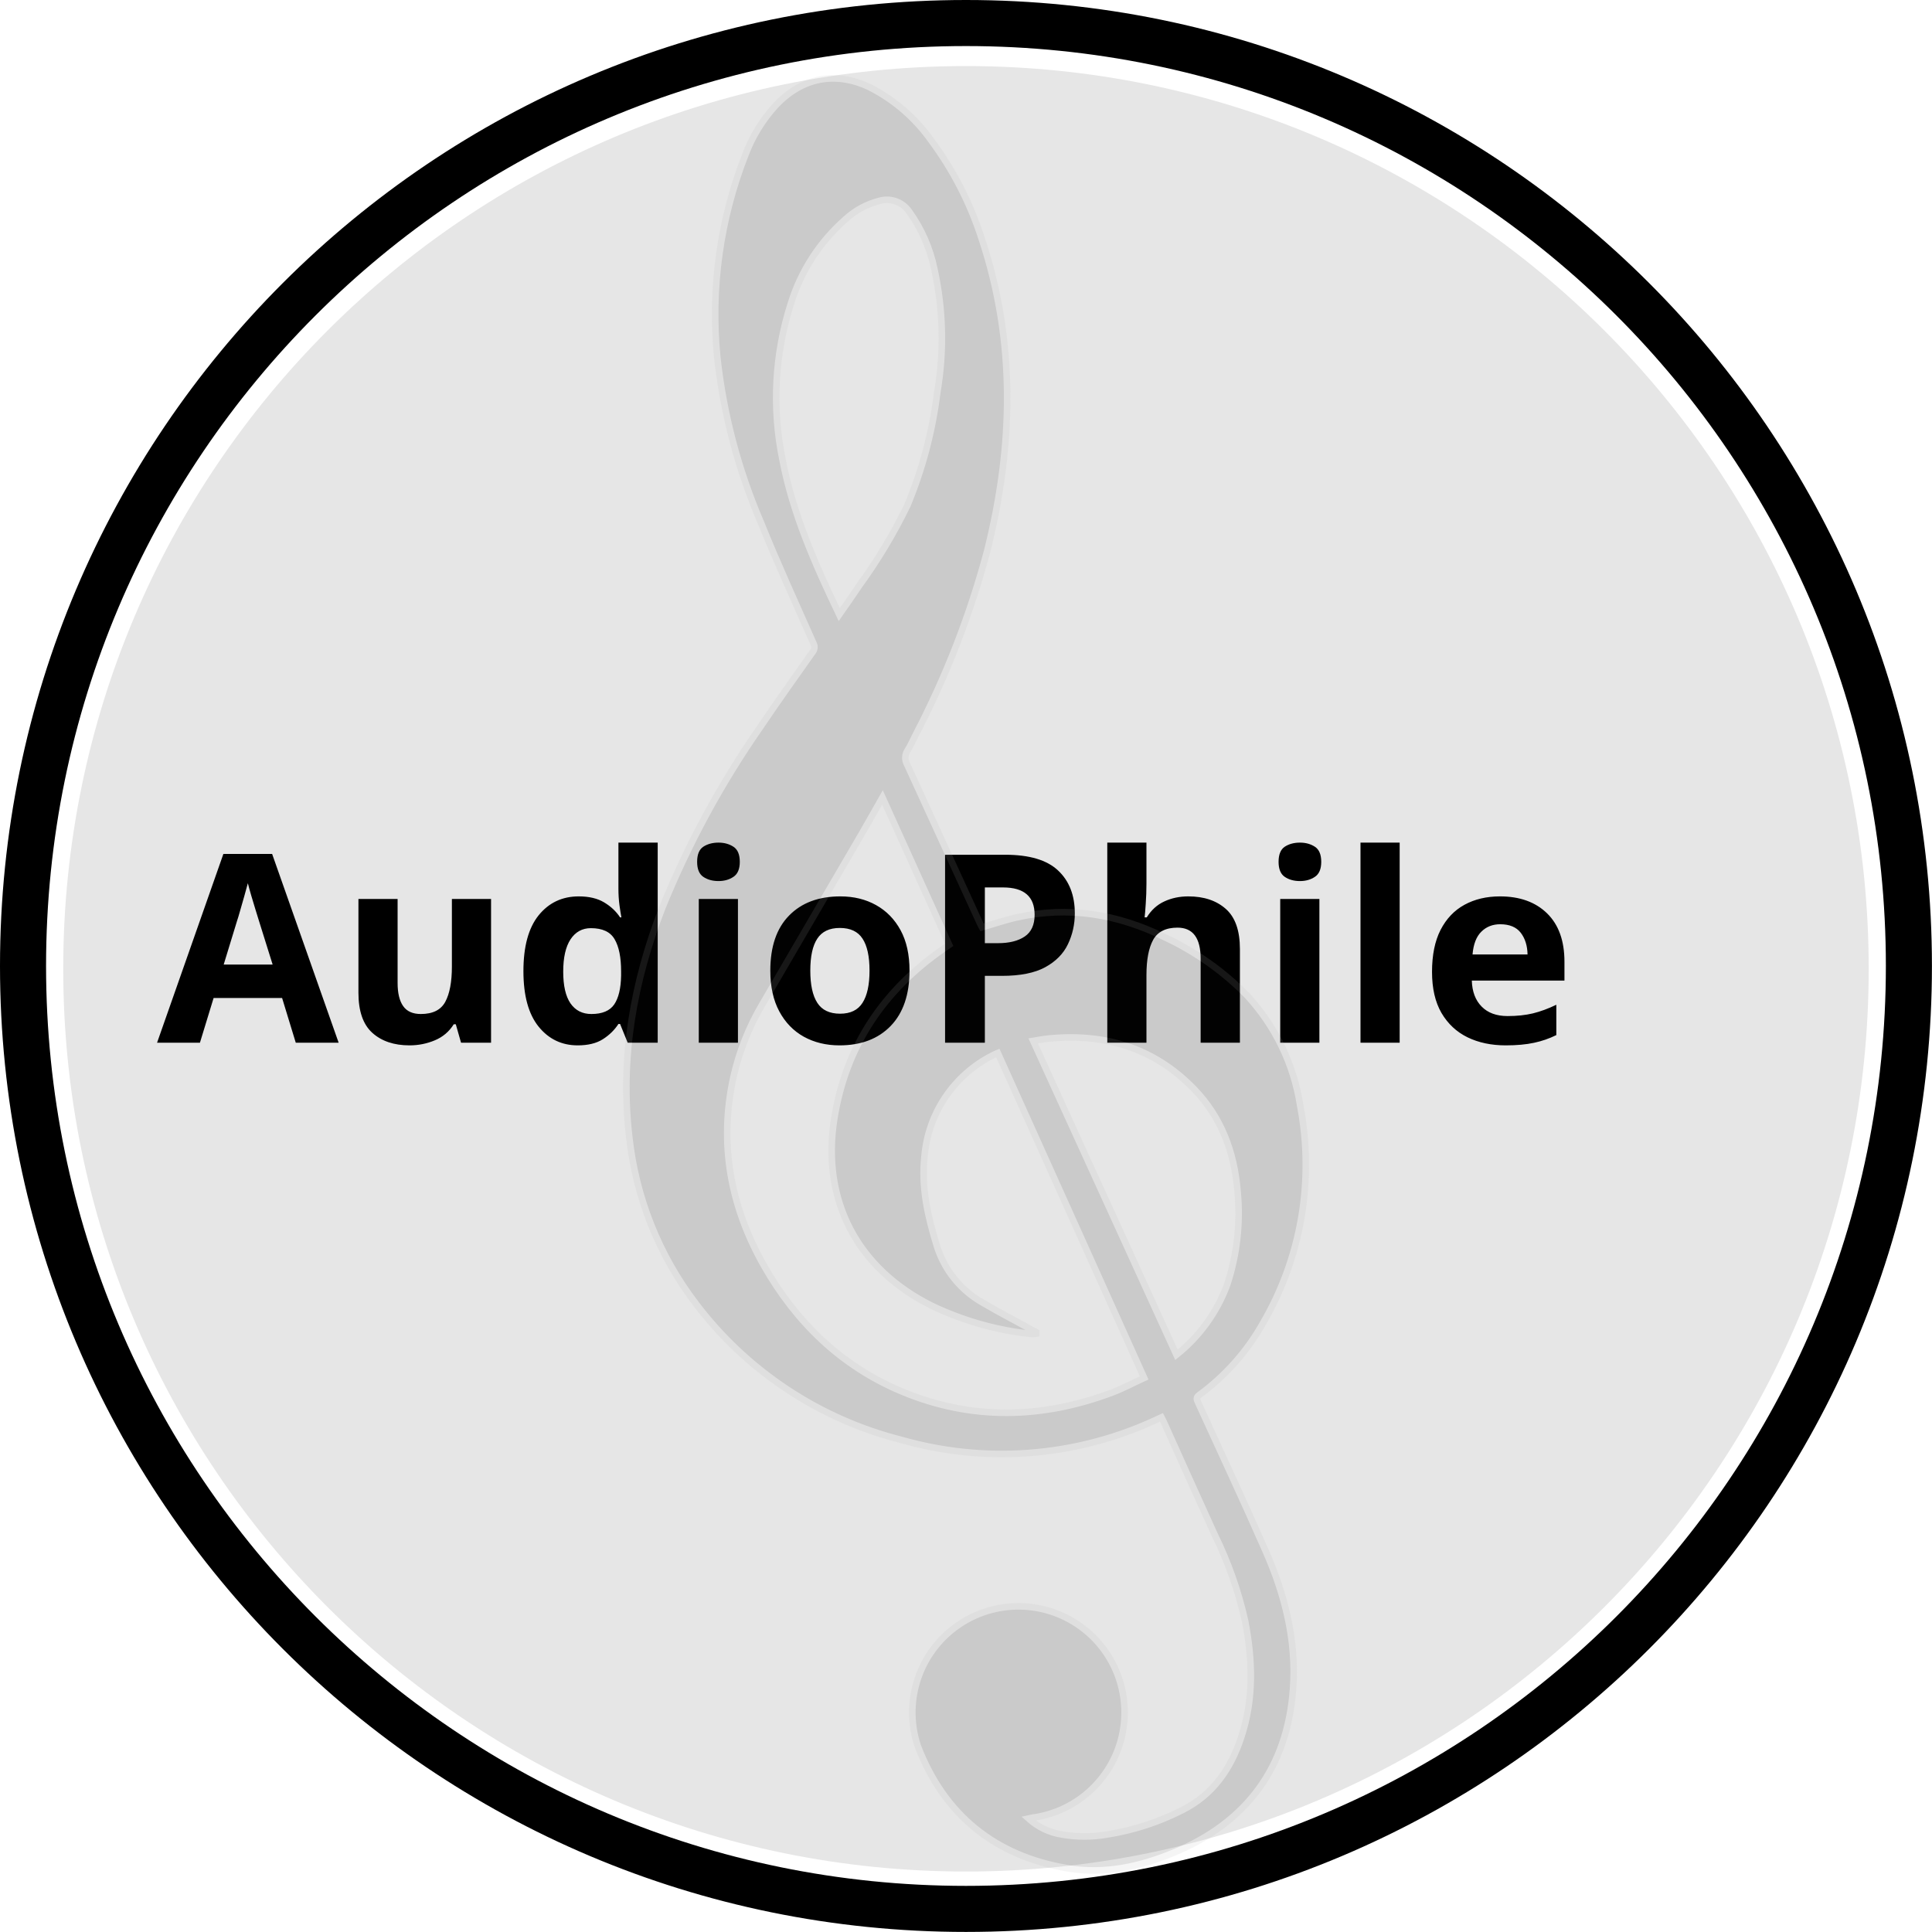
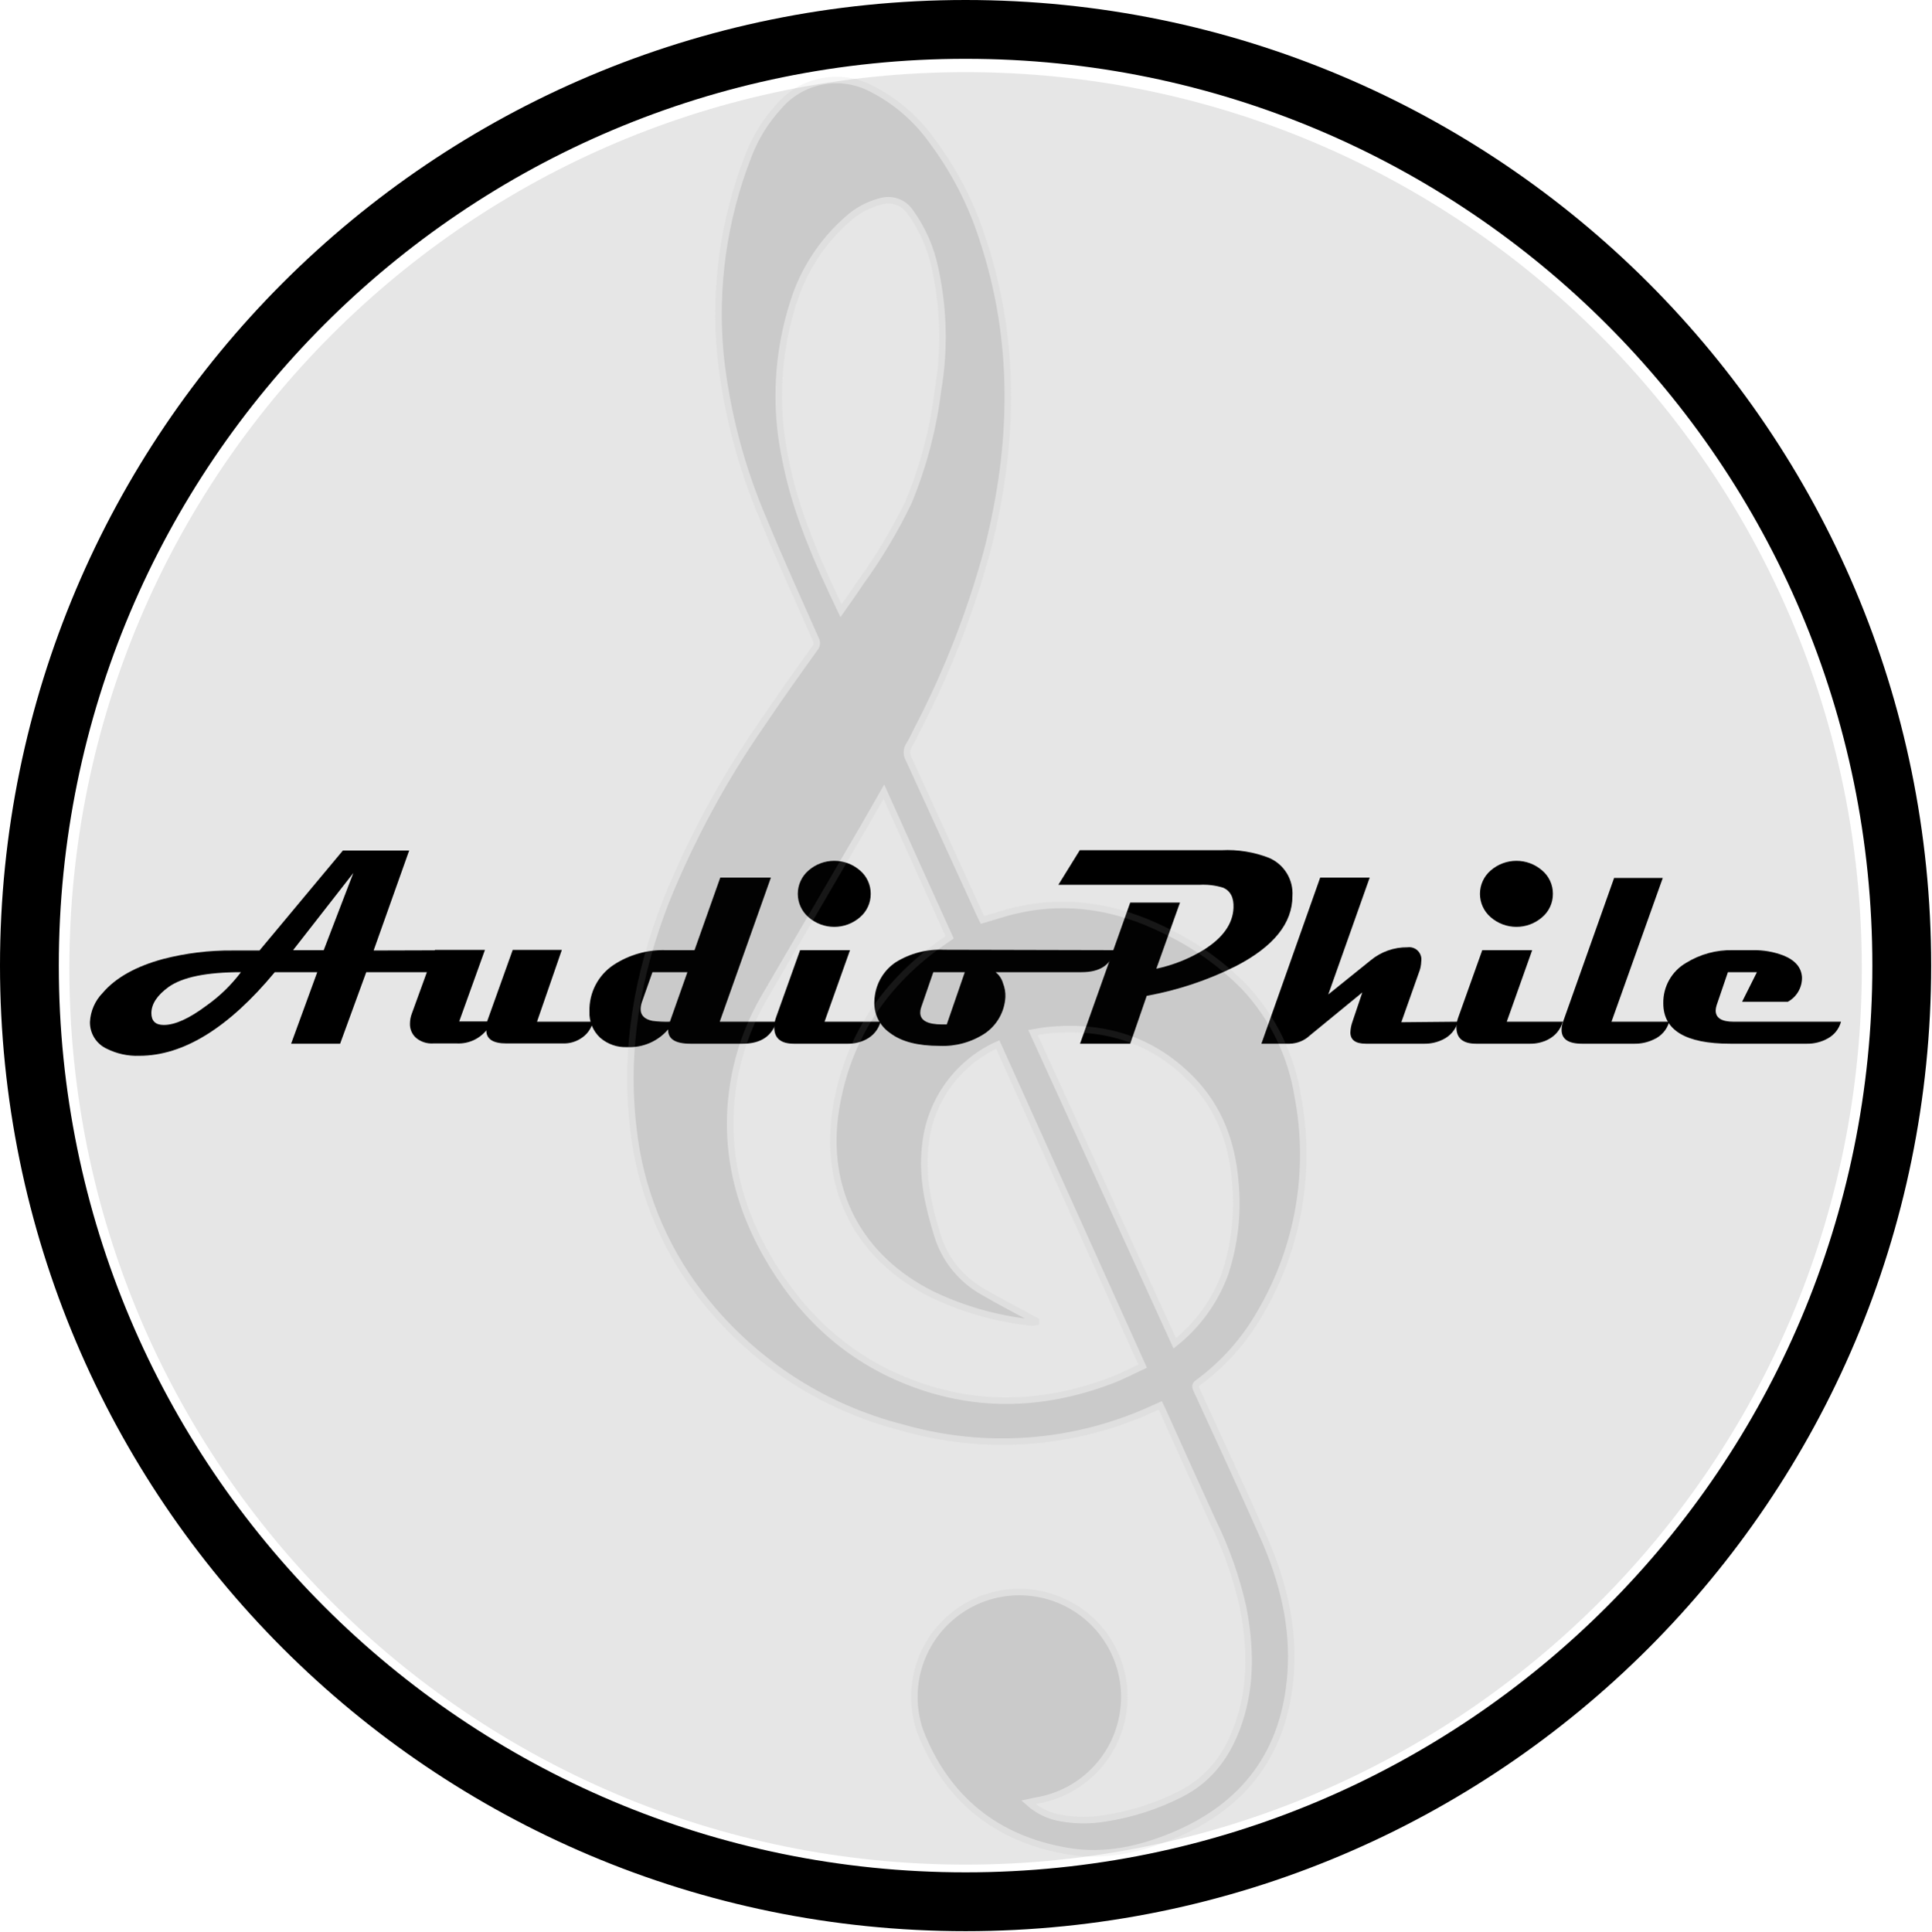
- <svg xmlns="http://www.w3.org/2000/svg" viewBox="0 0 293.61 293.61">
+ <svg xmlns="http://www.w3.org/2000/svg" viewBox="0 0 295.61 295.61">
  <defs>
-     <style>.cls-1{fill:#e6e6e6;stroke:#e6e6e6;stroke-width:10px;}.cls-1,.cls-3,.cls-4{stroke-miterlimit:10;}.cls-2{font-size:40px;font-family:Magneto-Bold, Magneto;font-weight:700;}.cls-3{fill:none;stroke:#000;stroke-width:7px;}.cls-4{fill:#0f0c0e;stroke:#b3b3b3;opacity:0.13;}</style>
+     <style>.cls-1{fill:#e6e6e6;stroke:#e6e6e6;stroke-width:10px;}.cls-1,.cls-2,.cls-3{stroke-miterlimit:10;}.cls-2{fill:none;stroke:#000;stroke-width:9px;}.cls-3{fill:#0f0c0e;stroke:#b3b3b3;opacity:0.13;}</style>
  </defs>
  <g id="Layer_2" data-name="Layer 2">
    <g id="Layer_1-2" data-name="Layer 1">
-       <circle class="cls-1" cx="146.8" cy="147.23" r="132.19" />
-       <text class="cls-2" transform="translate(23.87 158.46)">AudioPhile</text>
-       <circle class="cls-3" cx="146.8" cy="146.8" r="143.3" />
-       <path class="cls-4" d="M156.31,276.37a9.86,9.86,0,0,0,5.16,2.44,19.85,19.85,0,0,0,6.66,0,38.31,38.31,0,0,0,11.5-3.7c4.7-2.35,7.42-6.29,9-11.11,1.94-5.83,1.74-11.75.58-17.71a58.73,58.73,0,0,0-4.61-13.05c-2.62-5.73-5.19-11.49-7.78-17.23-.08-.18-.17-.34-.31-.61l-1.55.71a55.58,55.58,0,0,1-38,2.71,56.61,56.61,0,0,1-31.22-20.71,50.87,50.87,0,0,1-10.11-25.31c-1.41-12,.66-23.58,5-34.8a140.69,140.69,0,0,1,14.84-27.41c2.6-3.86,5.31-7.65,8-11.46a1.19,1.19,0,0,0,.16-1.34c-2.71-6.11-5.5-12.2-8-18.39A87.64,87.64,0,0,1,109,54.26a66.41,66.41,0,0,1,4.27-30.72A23.24,23.24,0,0,1,117.9,16c4-4.24,9.06-5.23,14.29-2.73a25.74,25.74,0,0,1,9.28,8,51.5,51.5,0,0,1,7.69,14.91C154.44,52,154,67.9,150,83.84a136.7,136.7,0,0,1-10.83,27.81c-.4.79-.75,1.6-1.22,2.35a2.06,2.06,0,0,0-.08,2.2c3.68,8,7.31,16,11,24,.12.27.26.53.37.73,1.8-.52,3.51-1.12,5.28-1.51,7.85-1.77,15.32-.5,22.47,3a43.1,43.1,0,0,1,12.49,8.82A31.81,31.81,0,0,1,197.59,168a47.78,47.78,0,0,1-5.69,33.15A34.44,34.44,0,0,1,182.26,212c-.49.36-.43.62-.21,1.08,3.44,7.54,6.94,15,10.29,22.63,2.93,6.65,4.7,13.6,4.17,20.94-.87,12-7.06,20.3-18.12,24.9-5.13,2.13-10.51,3.31-16.06,2.39-11.11-1.84-18.84-8.12-22.86-18.6a16.13,16.13,0,1,1,17.89,10.83C157,276.2,156.73,276.28,156.31,276.37Zm-22.2-155.18c-1.1,1.94-2.11,3.73-3.14,5.51q-7.57,13-15.16,26a38.12,38.12,0,0,0-4.35,11c-2.24,10.18-.42,19.73,4.66,28.68,4.9,8.59,11.73,15.23,20.93,19.08,10.58,4.42,21.3,4.18,32,.15,1.63-.62,3.18-1.45,4.83-2.21-7.46-16.55-14.85-33-22.24-49.37l-.4.17-.37.18a19,19,0,0,0-10.37,15.35c-.52,4.67.49,9.12,1.86,13.56a15,15,0,0,0,7.11,8.75c2.37,1.4,4.82,2.65,7.24,4l.76.4,0,.24a3.34,3.34,0,0,1-.62.06,46.38,46.38,0,0,1-15.26-4.3c-11.27-5.61-16.79-16-14.8-28.45,1.75-11,7.49-19.49,16.58-25.8l.88-.6ZM127.54,93.4c1.06-1.52,2.06-2.93,3-4.35A80.83,80.83,0,0,0,137.9,76.8a65.56,65.56,0,0,0,4.54-17.18A48.88,48.88,0,0,0,142,40.91a22.82,22.82,0,0,0-3.85-8.78,4.1,4.1,0,0,0-4.52-1.6,11.88,11.88,0,0,0-5.1,2.76,28.09,28.09,0,0,0-8.32,12.79,46.83,46.83,0,0,0-1.3,23.73C120.48,78.09,123.87,85.71,127.54,93.4Zm51.25,112.49a24.43,24.43,0,0,0,7.71-10.67A34.66,34.66,0,0,0,188.07,181c-.49-5.88-2.45-11.21-6.61-15.5-6.1-6.3-13.66-8.54-22.27-7.65-.69.07-1.37.21-2.17.34Z" />
+       <circle class="cls-1" cx="147.8" cy="148.23" r="132.19" />
+       <path d="M73.7,145.44q-1.08,3.38-5.14,3.37H56.06l-4,10.95H44.56l4-10.95H42.06q-10.62,12.8-20.74,12.8a10.34,10.34,0,0,1-5-1.09,4.42,4.42,0,0,1-2.55-4.09A6.84,6.84,0,0,1,15.7,152c2-2.35,5.12-4.08,9.24-5.2a41.05,41.05,0,0,1,10.7-1.31h4.08l12.76-15.3H62.63l-5.44,15.3Zm-36.82,3.37q-7.89,0-11.08,2.27-2.62,1.9-2.63,4c0,1.2.63,1.81,1.9,1.81,1.74,0,3.91-1,6.52-2.95A23.91,23.91,0,0,0,36.88,148.81Zm17.2-15.18-9.22,11.81h4.69Z" />
+       <path d="M90.77,156.39A4.17,4.17,0,0,1,88.84,159a4.74,4.74,0,0,1-2.51.72h-8.8q-3.09,0-3.09-2a5.49,5.49,0,0,1-4.45,2h-3.7a3.72,3.72,0,0,1-2.65-.89,2.8,2.8,0,0,1-.89-2.16,4.4,4.4,0,0,1,.3-1.56l3.53-9.71h7.65l-3.94,10.95h4.27l3.92-10.95H86L82.2,156.39Z" />
+       <path d="M118.84,156.39c-.71,2.25-2.42,3.37-5.16,3.37h-8c-2.32,0-3.46-.73-3.41-2.19A7.76,7.76,0,0,1,96,160.28a5.88,5.88,0,0,1-4.13-1.43,5.11,5.11,0,0,1-1.64-4,8.27,8.27,0,0,1,3.7-7.16,13.8,13.8,0,0,1,8-2.25h4.38l3.94-11.11H118l-7.83,22.06Zm-13.62-7.58H99.87l-1.6,4.53a3.64,3.64,0,0,0-.21,1.13c0,.94.59,1.54,1.79,1.79a16.61,16.61,0,0,0,2.69.13Z" />
+       <path d="M134.79,156.39a4.34,4.34,0,0,1-2.27,2.74,5.88,5.88,0,0,1-2.69.63h-8.32c-2,0-3-.84-3-2.53a4.73,4.73,0,0,1,.29-1.54l3.67-10.25h7.64l-3.9,10.95Zm-1.51-19.58a4.67,4.67,0,0,1-1.63,3.58,6,6,0,0,1-7.9,0,4.72,4.72,0,0,1,0-7.14,6,6,0,0,1,7.9,0A4.66,4.66,0,0,1,133.28,136.81Z" />
+       <path d="M170.63,145.44c-.57,2.25-2.25,3.37-5.06,3.37H152.39a3.22,3.22,0,0,1,1.14,1.7,5.06,5.06,0,0,1,.36,2.13,7.21,7.21,0,0,1-3.1,5.52,11.68,11.68,0,0,1-6.94,1.93c-3.32,0-5.86-.62-7.65-2a5.54,5.54,0,0,1-2.37-4.66,6.24,6.24,0,0,1,.1-1.13,7.38,7.38,0,0,1,3.16-5,12.8,12.8,0,0,1,7.41-1.92Zm-22.95,3.37h-4.82L141,154.2a2.37,2.37,0,0,0-.14.8c0,1.21,1.12,1.81,3.36,1.81l.7,0Z" />
+       <path d="M197.83,137.17q0,6.22-8.61,10.69a50.45,50.45,0,0,1-13.69,4.57L173,159.76h-7.68l7.68-21.6h7.62L177,148.28a23.05,23.05,0,0,0,7.24-2.88q4.41-2.76,4.57-6.42c.07-1.57-.45-2.6-1.58-3.1a10.3,10.3,0,0,0-3.64-.44H162l3.28-5.3H187a17.56,17.56,0,0,1,7.27,1.18A5.93,5.93,0,0,1,197.83,137.17Z" />
+       <path d="M223.17,156.39a4.31,4.31,0,0,1-2.33,2.74,6.21,6.21,0,0,1-2.76.63h-9c-1.59,0-2.38-.58-2.38-1.73a5.52,5.52,0,0,1,.32-1.64l1.51-4.48-8,6.56a4.66,4.66,0,0,1-3.11,1.29h-4.34l9-25.43h7.58l-6.34,17.89L209.8,147a8.67,8.67,0,0,1,5.65-2,1.87,1.87,0,0,1,2.1,2.14,5,5,0,0,1-.38,1.79l-2.67,7.54Z" />
+       <path d="M239.22,156.39a4.39,4.39,0,0,1-2.28,2.74,5.85,5.85,0,0,1-2.69.63h-8.32c-2,0-3-.84-3-2.53a4.51,4.51,0,0,1,.3-1.54l3.66-10.25h7.64l-3.89,10.95Zm-1.52-19.58a4.64,4.64,0,0,1-1.63,3.58,6,6,0,0,1-7.9,0,4.72,4.72,0,0,1,0-7.14,6,6,0,0,1,7.9,0A4.63,4.63,0,0,1,237.7,136.81Z" />
+       <path d="M255.51,156.39a4.23,4.23,0,0,1-2.42,2.74,6.55,6.55,0,0,1-2.84.63h-8.11c-2.08,0-3.11-.71-3.11-2.13a3.82,3.82,0,0,1,.23-1.24l7.81-22h7.45l-7.85,22Z" />
+       <path d="M281.8,156.39a4.13,4.13,0,0,1-2,2.55,6.34,6.34,0,0,1-3.22.82H264.84q-10.23,0-10.24-6.17a7,7,0,0,1,3.5-6.21,13,13,0,0,1,7.16-1.94h3.05a12.51,12.51,0,0,1,4.69.82q2.7,1.1,2.83,3.33a4.16,4.16,0,0,1-2.17,3.75h-7l2.27-4.53h-4.44l-1.73,5.07a2.87,2.87,0,0,0-.14.8q0,1.71,2.73,1.71Z" />
+       <circle class="cls-2" cx="147.8" cy="147.8" r="143.3" />
+       <path class="cls-3" d="M157.41,275.88a9.87,9.87,0,0,0,5.15,2.44,19.74,19.74,0,0,0,6.64,0,37.83,37.83,0,0,0,11.47-3.69c4.67-2.34,7.39-6.26,9-11.07,1.94-5.81,1.74-11.71.58-17.65a58.68,58.68,0,0,0-4.59-13c-2.61-5.72-5.18-11.45-7.76-17.18-.08-.17-.17-.34-.3-.6l-1.56.7a55.33,55.33,0,0,1-37.9,2.7A56.51,56.51,0,0,1,107,197.89a50.67,50.67,0,0,1-10.07-25.24c-1.41-12,.65-23.5,5-34.68a139.36,139.36,0,0,1,14.8-27.33c2.59-3.85,5.28-7.63,8-11.42a1.18,1.18,0,0,0,.15-1.34c-2.69-6.09-5.48-12.16-8-18.33a87.48,87.48,0,0,1-6.59-25.09,66.35,66.35,0,0,1,4.26-30.61,23.49,23.49,0,0,1,4.65-7.53,11.57,11.57,0,0,1,14.25-2.72,25.69,25.69,0,0,1,9.25,8,51.18,51.18,0,0,1,7.67,14.86c5.26,15.74,4.85,31.59.83,47.49a136.65,136.65,0,0,1-10.8,27.72c-.4.78-.75,1.6-1.22,2.34a2,2,0,0,0-.07,2.19c3.66,8,7.28,15.92,10.92,23.89.12.27.26.53.36.73,1.8-.52,3.51-1.12,5.27-1.51,7.82-1.77,15.27-.49,22.4,3a42.85,42.85,0,0,1,12.45,8.8,31.68,31.68,0,0,1,8.14,16.72,47.69,47.69,0,0,1-5.68,33,34.28,34.28,0,0,1-9.61,10.83c-.48.35-.42.61-.21,1.07,3.44,7.51,6.92,15,10.26,22.56,2.93,6.63,4.68,13.56,4.15,20.88-.86,12-7,20.23-18,24.81-5.12,2.13-10.48,3.31-16,2.39-11.07-1.83-18.78-8.09-22.78-18.54a16.07,16.07,0,1,1,17.84,10.79Zm-22.12-154.7c-1.11,1.94-2.11,3.73-3.14,5.5q-7.55,12.94-15.11,25.9a38.2,38.2,0,0,0-4.34,11c-2.22,10.14-.42,19.66,4.66,28.58,4.87,8.57,11.68,15.19,20.85,19,10.55,4.41,21.24,4.18,31.87.15,1.63-.61,3.18-1.44,4.82-2.2l-22.17-49.21-.4.17a3.14,3.14,0,0,0-.37.18,19,19,0,0,0-10.34,15.3c-.52,4.66.49,9.09,1.86,13.52a14.94,14.94,0,0,0,7.08,8.72c2.37,1.4,4.82,2.64,7.23,3.95l.75.41,0,.23a2.53,2.53,0,0,1-.61.06,46.38,46.38,0,0,1-15.22-4.29c-11.23-5.59-16.74-16-14.76-28.36,1.75-10.93,7.47-19.42,16.53-25.71l.88-.6C142,136.06,138.67,128.71,135.29,121.18Zm-6.56-27.7c1.06-1.51,2.06-2.91,3-4.33a80.76,80.76,0,0,0,7.3-12.21,65.18,65.18,0,0,0,4.53-17.13,49,49,0,0,0-.41-18.65,22.67,22.67,0,0,0-3.84-8.75,4.07,4.07,0,0,0-4.5-1.6,11.94,11.94,0,0,0-5.09,2.75,28,28,0,0,0-8.29,12.75A46.75,46.75,0,0,0,120.16,70C121.7,78.23,125.07,85.82,128.73,93.48Zm51.09,112.14A24.3,24.3,0,0,0,187.51,195a34.42,34.42,0,0,0,1.56-14.21c-.49-5.86-2.44-11.17-6.58-15.45-6.08-6.28-13.62-8.52-22.2-7.63-.69.07-1.37.21-2.17.34Z" />
    </g>
  </g>
</svg>
